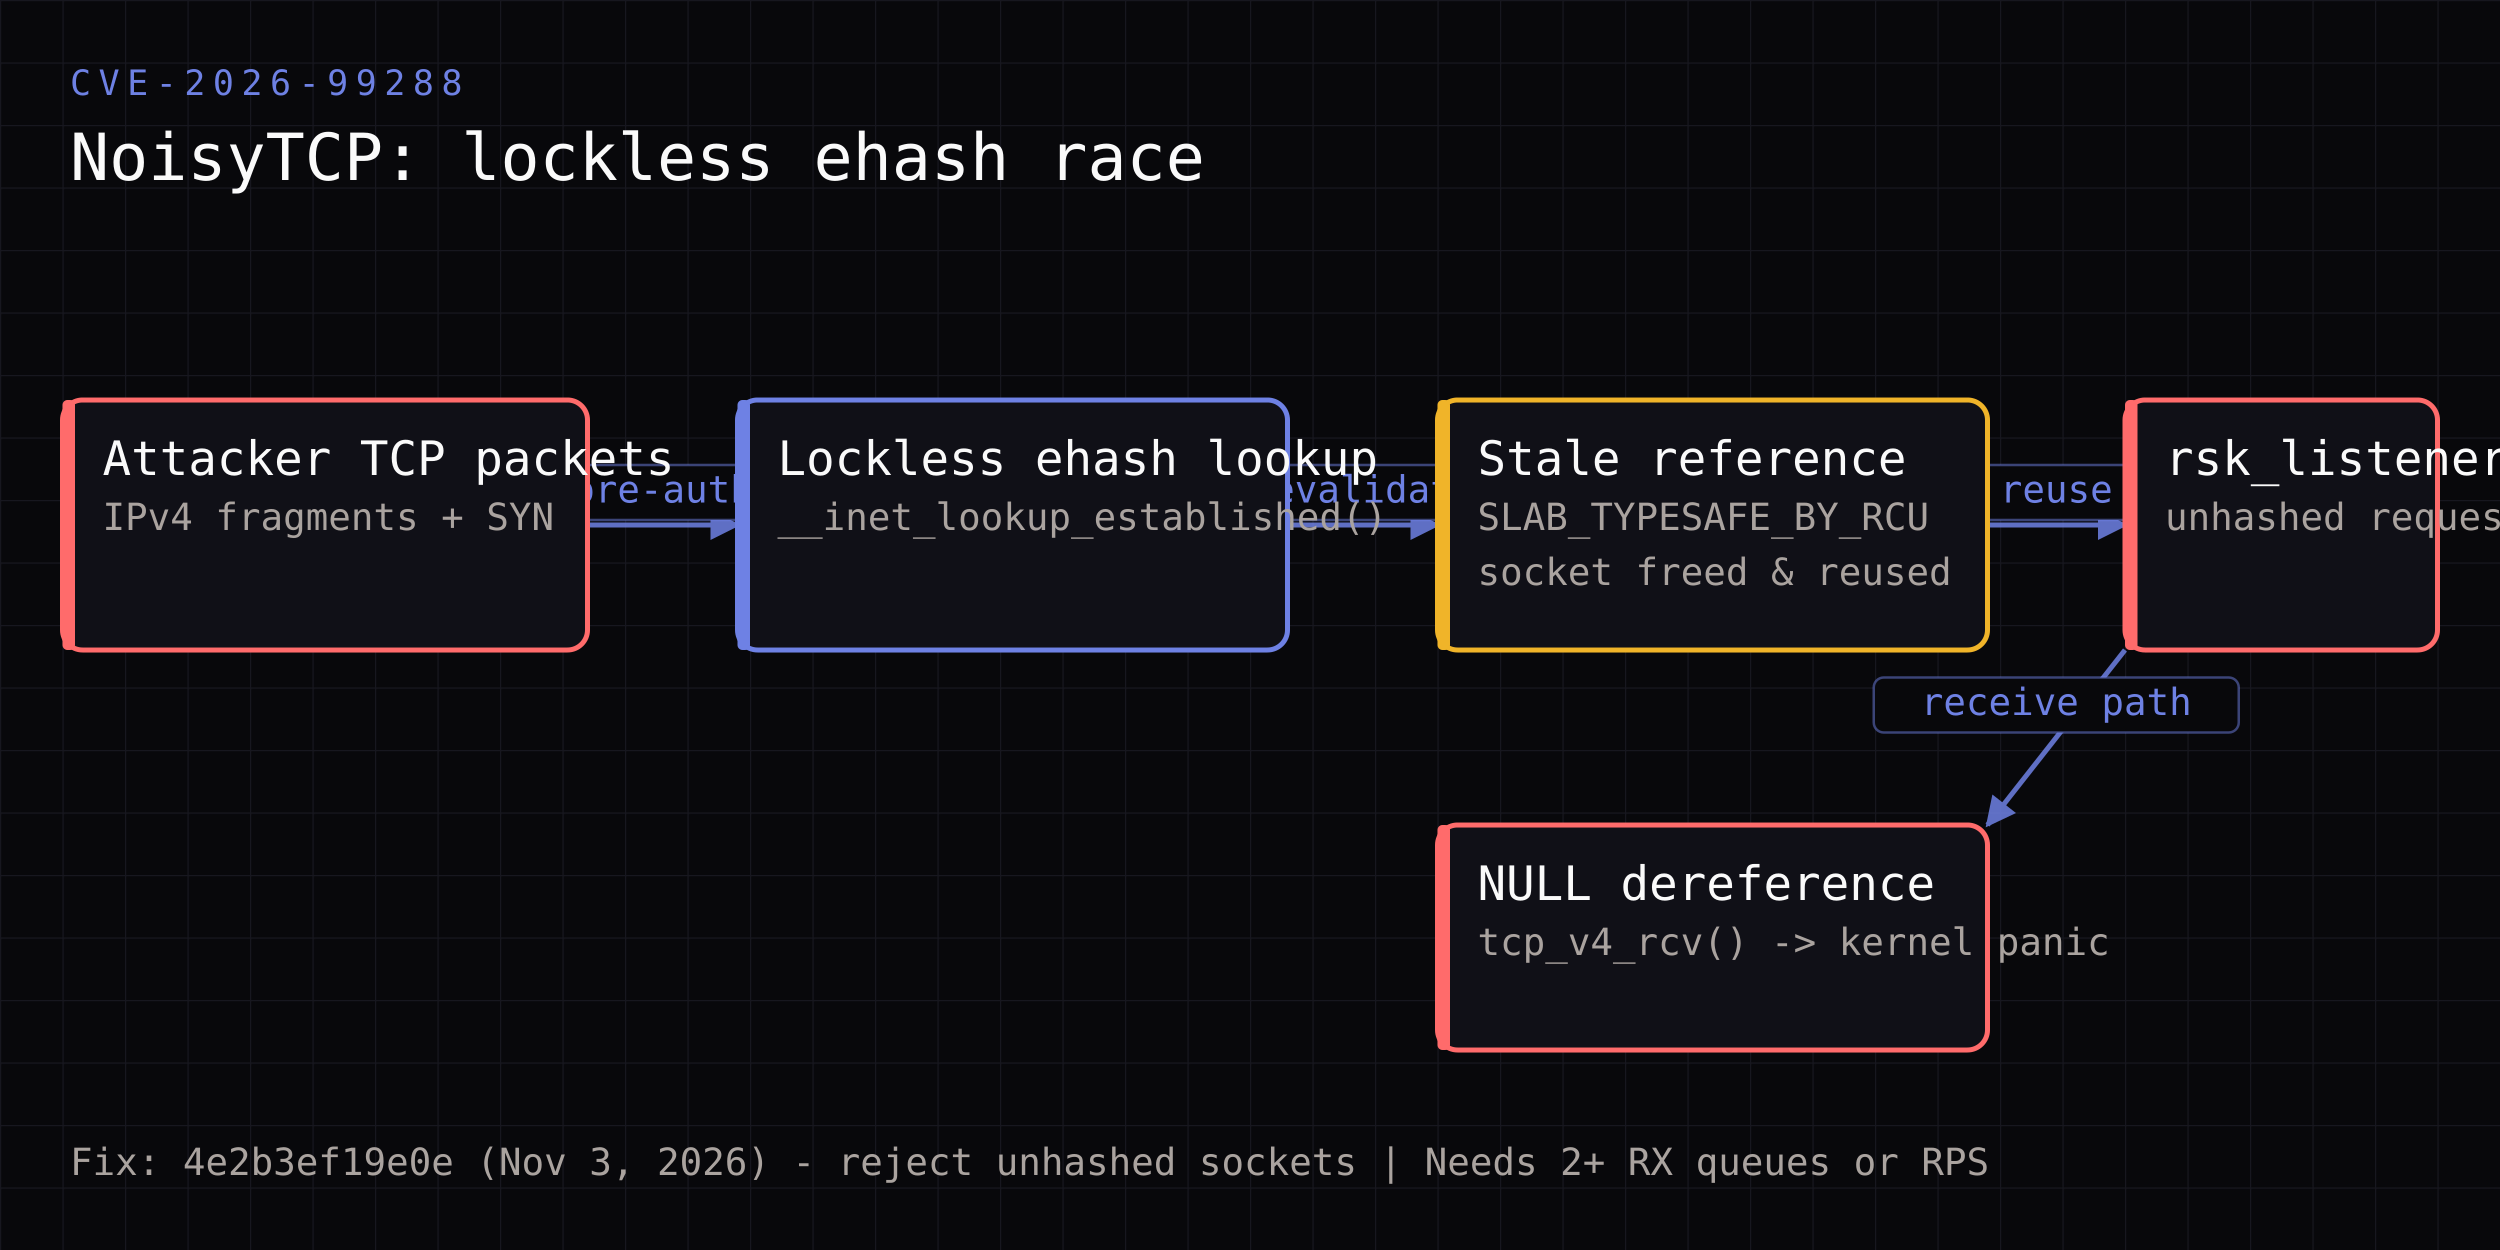
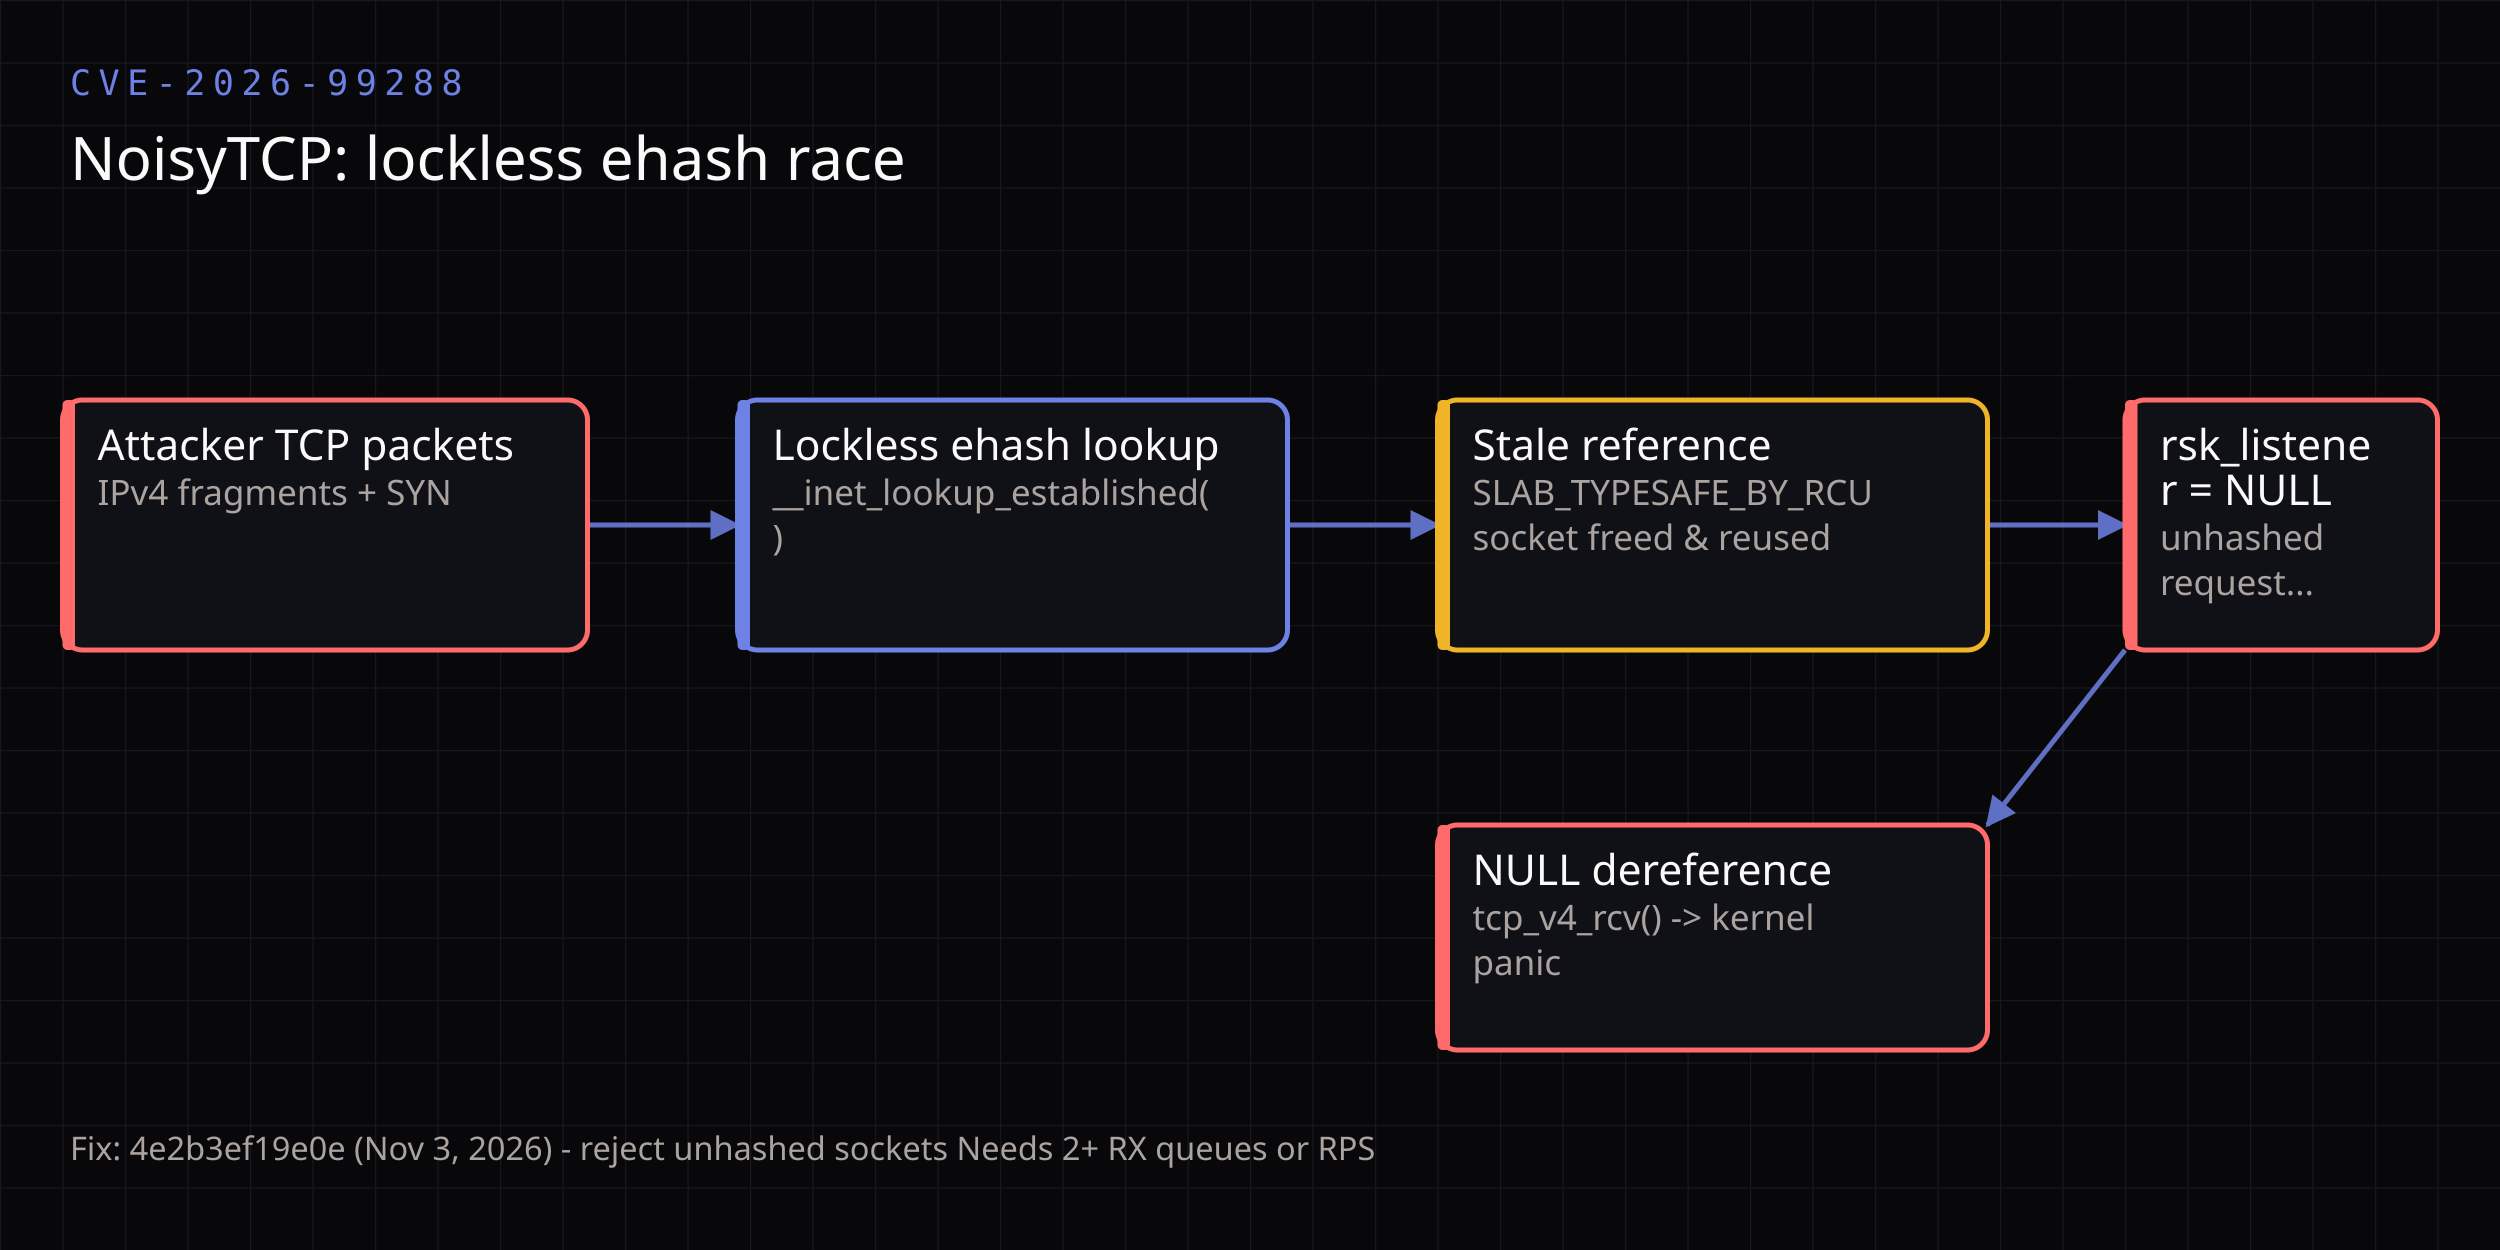
<svg xmlns="http://www.w3.org/2000/svg" width="1000" height="500" viewBox="0 0 1000 500" role="img" aria-label="NoisyTCP: lockless ehash race">
  <defs>
    <pattern id="g" width="25" height="25" patternUnits="userSpaceOnUse">
      <path d="M25 0H0V25" fill="none" stroke="#17171f" stroke-width="1" />
    </pattern>
    <marker id="a-accent" viewBox="0 0 10 10" refX="9" refY="5" markerWidth="6" markerHeight="6" orient="auto-start-reverse">
      <path d="M0 0 10 5 0 10z" fill="#6e81e4" />
    </marker>
    <marker id="a-good" viewBox="0 0 10 10" refX="9" refY="5" markerWidth="6" markerHeight="6" orient="auto-start-reverse">
      <path d="M0 0 10 5 0 10z" fill="#4ade80" />
    </marker>
    <marker id="a-warn" viewBox="0 0 10 10" refX="9" refY="5" markerWidth="6" markerHeight="6" orient="auto-start-reverse">
      <path d="M0 0 10 5 0 10z" fill="#f0b429" />
    </marker>
    <marker id="a-bad" viewBox="0 0 10 10" refX="9" refY="5" markerWidth="6" markerHeight="6" orient="auto-start-reverse">
      <path d="M0 0 10 5 0 10z" fill="#ff6b6b" />
    </marker>
  </defs>
  <rect width="1000" height="500" fill="#08080b" />
  <rect width="1000" height="500" fill="url(#g)" />
  <text x="28" y="38" fill="#6e81e4" font-size="14" letter-spacing="3" font-family="monospace">CVE-2026-99288</text>
-   <text x="28" y="72" fill="#fafafa" font-size="26" font-family="monospace">NoisyTCP: lockless ehash race</text>
+   <text x="28" y="72" fill="#fafafa" font-size="24" font-family="system-ui, sans-serif">NoisyTCP: lockless ehash race</text>
  <line x1="235" y1="210" x2="295" y2="210" stroke="#6e81e4" stroke-width="2" marker-end="url(#a-accent)" opacity="0.85" />
-   <rect x="214" y="186" width="102" height="22" rx="4" fill="#08080b" stroke="#6e81e4" stroke-opacity="0.5" />
-   <text x="265" y="201" fill="#6e81e4" font-size="15" text-anchor="middle" font-family="monospace">pre-auth</text>
  <line x1="515" y1="210" x2="575" y2="210" stroke="#6e81e4" stroke-width="2" marker-end="url(#a-accent)" opacity="0.85" />
-   <rect x="483" y="186" width="124" height="22" rx="4" fill="#08080b" stroke="#6e81e4" stroke-opacity="0.5" />
-   <text x="545" y="201" fill="#6e81e4" font-size="15" text-anchor="middle" font-family="monospace">revalidate</text>
  <line x1="795" y1="210" x2="850" y2="210" stroke="#6e81e4" stroke-width="2" marker-end="url(#a-accent)" opacity="0.85" />
-   <rect x="788" y="186" width="69" height="22" rx="4" fill="#08080b" stroke="#6e81e4" stroke-opacity="0.5" />
-   <text x="822.5" y="201" fill="#6e81e4" font-size="15" text-anchor="middle" font-family="monospace">reuse</text>
  <line x1="850" y1="260" x2="795" y2="330" stroke="#6e81e4" stroke-width="2" marker-end="url(#a-accent)" opacity="0.85" />
-   <rect x="749.5" y="271" width="146" height="22" rx="4" fill="#08080b" stroke="#6e81e4" stroke-opacity="0.5" />
-   <text x="822.5" y="286" fill="#6e81e4" font-size="15" text-anchor="middle" font-family="monospace">receive path</text>
  <rect x="25" y="160" width="210" height="100" rx="8" fill="#101017" stroke="#ff6b6b" stroke-width="2" />
  <rect x="25" y="160" width="5" height="100" rx="2" fill="#ff6b6b" />
-   <text x="41" y="190" fill="#fafafa" font-size="19" font-family="monospace">Attacker TCP packets</text>
-   <text x="41" y="212" fill="#aaa39f" font-size="15" font-family="monospace">IPv4 fragments + SYN</text>
+   <text x="39" y="184" fill="#fafafa" font-size="17" font-family="system-ui, sans-serif">Attacker TCP packets</text>
+   <text x="39" y="202" fill="#aaa39f" font-size="14" font-family="system-ui, sans-serif">IPv4 fragments + SYN</text>
  <rect x="295" y="160" width="220" height="100" rx="8" fill="#101017" stroke="#6e81e4" stroke-width="2" />
  <rect x="295" y="160" width="5" height="100" rx="2" fill="#6e81e4" />
-   <text x="311" y="190" fill="#fafafa" font-size="19" font-family="monospace">Lockless ehash lookup</text>
-   <text x="311" y="212" fill="#aaa39f" font-size="15" font-family="monospace">__inet_lookup_established()</text>
+   <text x="309" y="184" fill="#fafafa" font-size="17" font-family="system-ui, sans-serif">Lockless ehash lookup</text>
+   <text x="309" y="202" fill="#aaa39f" font-size="14" font-family="system-ui, sans-serif">__inet_lookup_established(</text>
+   <text x="309" y="220" fill="#aaa39f" font-size="14" font-family="system-ui, sans-serif">)</text>
  <rect x="575" y="160" width="220" height="100" rx="8" fill="#101017" stroke="#f0b429" stroke-width="2" />
  <rect x="575" y="160" width="5" height="100" rx="2" fill="#f0b429" />
-   <text x="591" y="190" fill="#fafafa" font-size="19" font-family="monospace">Stale reference</text>
-   <text x="591" y="212" fill="#aaa39f" font-size="15" font-family="monospace">SLAB_TYPESAFE_BY_RCU</text>
-   <text x="591" y="234" fill="#aaa39f" font-size="15" font-family="monospace">socket freed &amp; reused</text>
+   <text x="589" y="184" fill="#fafafa" font-size="17" font-family="system-ui, sans-serif">Stale reference</text>
+   <text x="589" y="202" fill="#aaa39f" font-size="14" font-family="system-ui, sans-serif">SLAB_TYPESAFE_BY_RCU</text>
+   <text x="589" y="220" fill="#aaa39f" font-size="14" font-family="system-ui, sans-serif">socket freed &amp; reused</text>
  <rect x="850" y="160" width="125" height="100" rx="8" fill="#101017" stroke="#ff6b6b" stroke-width="2" />
  <rect x="850" y="160" width="5" height="100" rx="2" fill="#ff6b6b" />
-   <text x="866" y="190" fill="#fafafa" font-size="19" font-family="monospace">rsk_listener = NULL</text>
-   <text x="866" y="212" fill="#aaa39f" font-size="15" font-family="monospace">unhashed request socket</text>
+   <text x="864" y="184" fill="#fafafa" font-size="17" font-family="system-ui, sans-serif">rsk_listene</text>
+   <text x="864" y="202" fill="#fafafa" font-size="17" font-family="system-ui, sans-serif">r = NULL</text>
+   <text x="864" y="220" fill="#aaa39f" font-size="14" font-family="system-ui, sans-serif">unhashed</text>
+   <text x="864" y="238" fill="#aaa39f" font-size="14" font-family="system-ui, sans-serif">request...</text>
  <rect x="575" y="330" width="220" height="90" rx="8" fill="#101017" stroke="#ff6b6b" stroke-width="2" />
  <rect x="575" y="330" width="5" height="90" rx="2" fill="#ff6b6b" />
-   <text x="591" y="360" fill="#fafafa" font-size="19" font-family="monospace">NULL dereference</text>
-   <text x="591" y="382" fill="#aaa39f" font-size="15" font-family="monospace">tcp_v4_rcv() -&gt; kernel panic</text>
-   <text x="28" y="470" fill="#aaa39f" font-size="15" font-family="monospace">Fix: 4e2b3ef19e0e (Nov 3, 2026) - reject unhashed sockets | Needs 2+ RX queues or RPS</text>
+   <text x="589" y="354" fill="#fafafa" font-size="17" font-family="system-ui, sans-serif">NULL dereference</text>
+   <text x="589" y="372" fill="#aaa39f" font-size="14" font-family="system-ui, sans-serif">tcp_v4_rcv() -&gt; kernel</text>
+   <text x="589" y="390" fill="#aaa39f" font-size="14" font-family="system-ui, sans-serif">panic</text>
+   <text x="28" y="464" fill="#aaa39f" font-size="13" font-family="system-ui, sans-serif">Fix: 4e2b3ef19e0e (Nov 3, 2026) - reject unhashed sockets Needs 2+ RX queues or RPS</text>
</svg>
